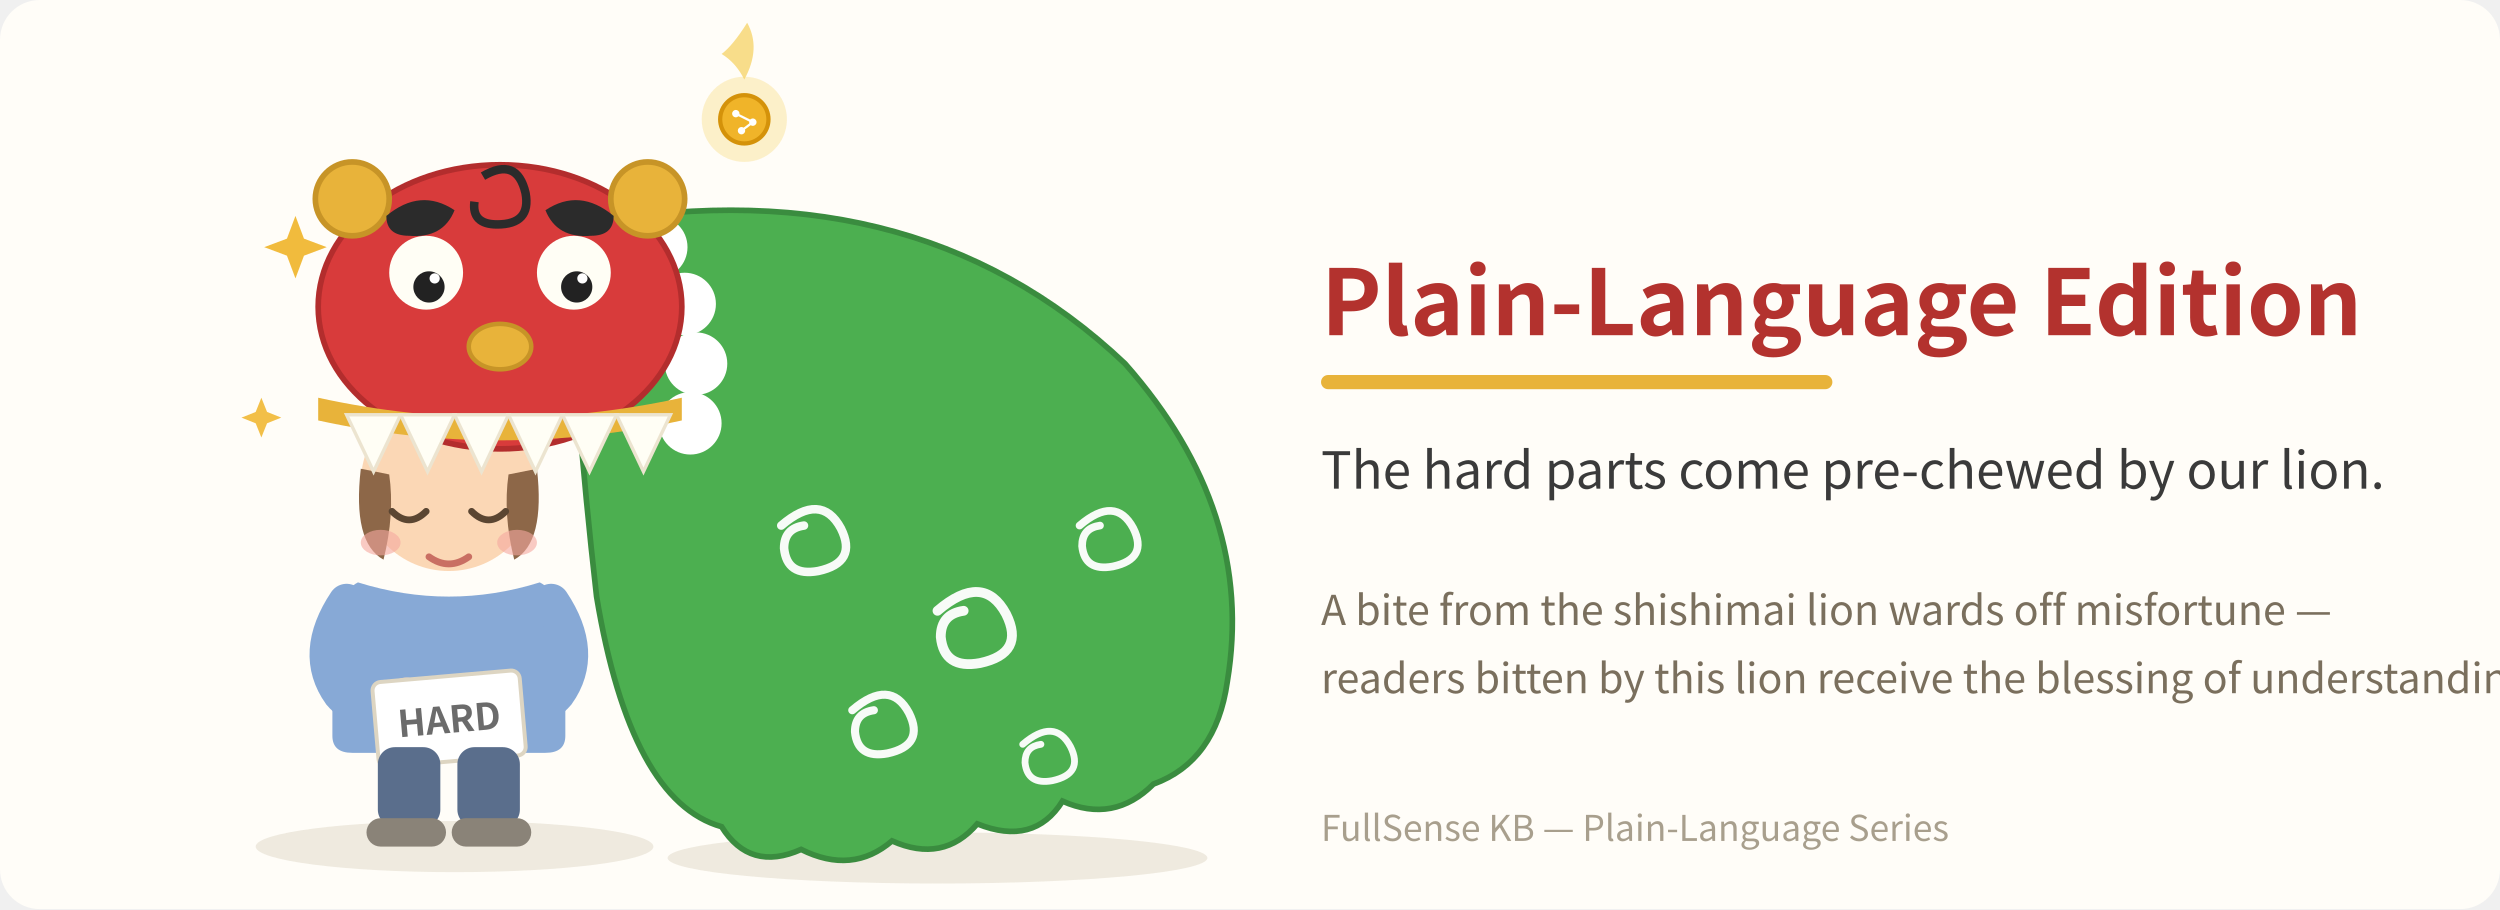
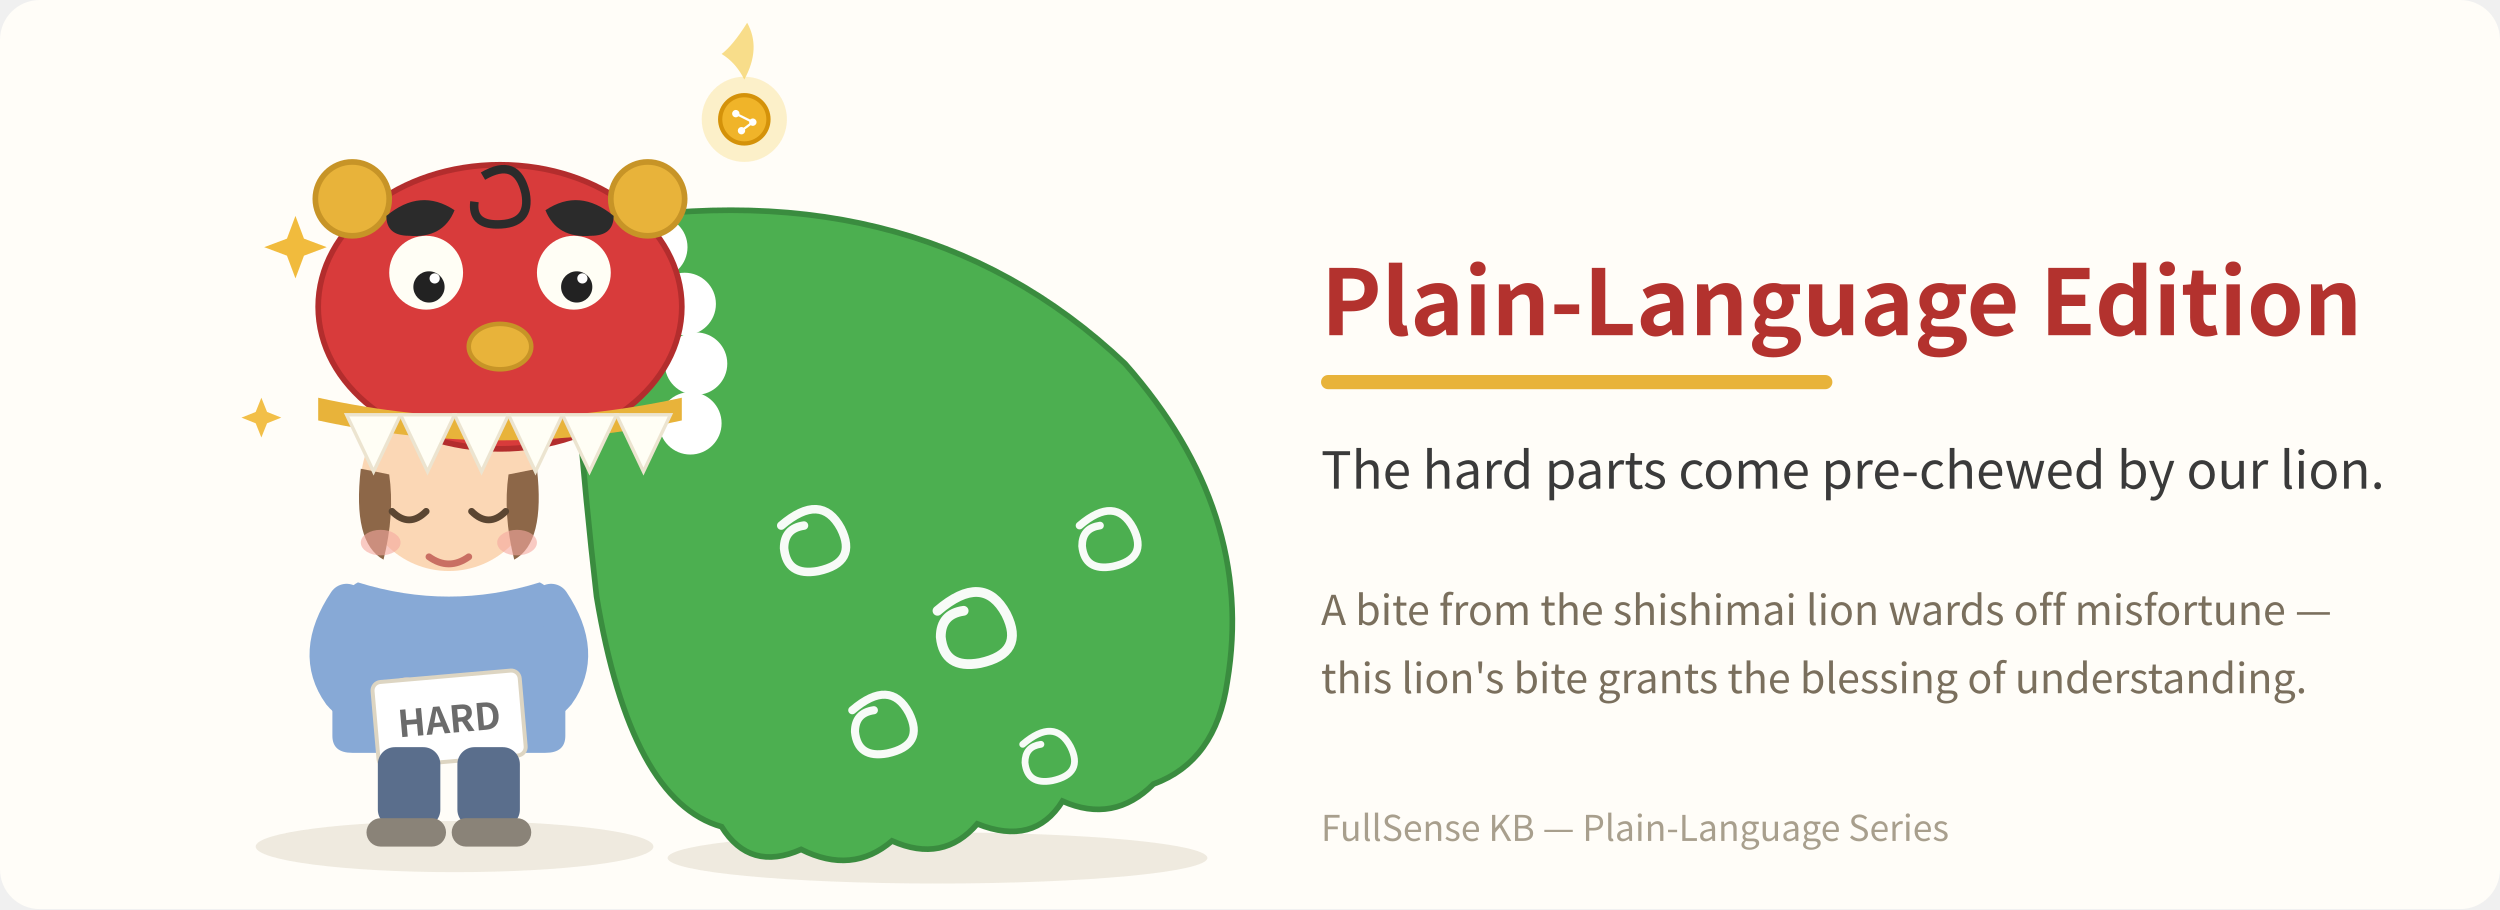
<svg xmlns="http://www.w3.org/2000/svg" viewBox="0 0 880 320" width="880" height="320" role="img">
  <rect x="0" y="0" width="880" height="320" rx="14" fill="#fffdf8" />
  <ellipse cx="160" cy="298" rx="70" ry="9" fill="#e8e2d4" opacity="0.7" />
  <ellipse cx="330" cy="302" rx="95" ry="9" fill="#e8e2d4" opacity="0.7" />
  <g>
    <circle cx="158" cy="170" r="31" fill="#fbd7b5" />
    <path d="M127 165 q-3 26 8 32 q4 -16 2 -30 Z" fill="#8d6748" />
    <path d="M189 165 q3 26 -8 32 q-4 -16 -2 -30 Z" fill="#8d6748" />
    <path d="M138 180 q6 6 12 0" stroke="#5b4632" stroke-width="2.4" fill="none" stroke-linecap="round" />
    <path d="M166 180 q6 6 12 0" stroke="#5b4632" stroke-width="2.4" fill="none" stroke-linecap="round" />
    <path d="M151 196 q7 5 14 0" stroke="#c96f63" stroke-width="2.4" fill="none" stroke-linecap="round" />
    <ellipse cx="134" cy="191" rx="7" ry="4.5" fill="#f5a8a0" opacity="0.6" />
    <ellipse cx="182" cy="191" rx="7" ry="4.5" fill="#f5a8a0" opacity="0.6" />
    <path d="M126 205 q-8 4 -9 22 l0 32 q0 6 7 6 l68 0 q7 0 7 -6 l0 -32 q-1 -18 -9 -22 q-32 10 -64 0 Z" fill="#87a9d6" />
    <path d="M122 212 q-12 18 -2 32 q6 7 14 2 l10 -14" fill="none" stroke="#87a9d6" stroke-width="13" stroke-linecap="round" />
    <path d="M194 212 q12 18 2 32 q-6 7 -14 2 l-10 -14" fill="none" stroke="#87a9d6" stroke-width="13" stroke-linecap="round" />
    <circle cx="143" cy="245" r="6.5" fill="#fbd7b5" />
    <circle cx="173" cy="245" r="6.5" fill="#fbd7b5" />
    <g transform="rotate(-5 158 252)">
      <rect x="132" y="238" width="52" height="30" rx="3" fill="#ffffff" stroke="#ddd5c2" stroke-width="1.4" />
      <text x="158" y="258" text-anchor="middle" font-family="'Hiragino Sans','Noto Sans CJK JP','Yu Gothic',Meiryo,sans-serif" font-size="13" font-weight="bold" fill="#6b6b6b">HARD</text>
    </g>
    <rect x="133" y="263" width="22" height="28" rx="6" fill="#5a6e8c" />
    <rect x="161" y="263" width="22" height="28" rx="6" fill="#5a6e8c" />
    <rect x="129" y="288" width="28" height="10" rx="5" fill="#8a8378" />
    <rect x="159" y="288" width="28" height="10" rx="5" fill="#8a8378" />
  </g>
  <path d="M200 80 Q320 56 396 128 Q442 180 432 240 q-4 28 -26 36          q-14 14 -32 6 q-10 16 -30 8 q-12 14 -30 6 q-14 12 -32 3 q-18 8 -28 -8          Q222 282 210 210 Q202 140 200 80 Z" fill="#4caf50" stroke="#3a8c3f" stroke-width="2" />
  <g transform="translate(275,185) scale(1.0)">
    <path d="M0 0 q14 -12 21 1 q6 12 -8 15 q-11 2 -12 -8 q0 -7 7 -8" stroke="#ffffff" stroke-width="3" fill="none" opacity="0.95" stroke-linecap="round" />
  </g>
  <g transform="translate(330,215) scale(1.15)">
    <path d="M0 0 q14 -12 21 1 q6 12 -8 15 q-11 2 -12 -8 q0 -7 7 -8" stroke="#ffffff" stroke-width="3" fill="none" opacity="0.95" stroke-linecap="round" />
  </g>
  <g transform="translate(380,185) scale(0.9)">
    <path d="M0 0 q14 -12 21 1 q6 12 -8 15 q-11 2 -12 -8 q0 -7 7 -8" stroke="#ffffff" stroke-width="3" fill="none" opacity="0.95" stroke-linecap="round" />
  </g>
  <g transform="translate(300,250) scale(0.95)">
    <path d="M0 0 q14 -12 21 1 q6 12 -8 15 q-11 2 -12 -8 q0 -7 7 -8" stroke="#ffffff" stroke-width="3" fill="none" opacity="0.95" stroke-linecap="round" />
  </g>
  <g transform="translate(360,262) scale(0.8)">
    <path d="M0 0 q14 -12 21 1 q6 12 -8 15 q-11 2 -12 -8 q0 -7 7 -8" stroke="#ffffff" stroke-width="3" fill="none" opacity="0.95" stroke-linecap="round" />
  </g>
  <circle cx="231" cy="87" r="11" fill="#ffffff" />
  <circle cx="241" cy="107" r="11" fill="#ffffff" />
  <circle cx="245" cy="128" r="11" fill="#ffffff" />
  <circle cx="243" cy="149" r="11" fill="#ffffff" />
  <g>
    <ellipse cx="176" cy="108" rx="64" ry="50" fill="#d83b3b" stroke="#b32d2d" stroke-width="2" />
    <circle cx="124" cy="70" r="13" fill="#e8b33a" stroke="#c79427" stroke-width="2" />
    <circle cx="228" cy="70" r="13" fill="#e8b33a" stroke="#c79427" stroke-width="2" />
    <path d="M136 76 q12 -10 24 -2 q-4 10 -16 9 q-8 0 -8 -7" fill="#2b2b2b" />
    <path d="M216 76 q-12 -10 -24 -2 q4 10 16 9 q8 0 8 -7" fill="#2b2b2b" />
    <path d="M170 62 q12 -7 15 6 q2 11 -10 11 q-9 0 -8 -8" stroke="#2b2b2b" stroke-width="3" fill="none" />
    <circle cx="150" cy="96" r="13" fill="#fffef5" />
    <circle cx="202" cy="96" r="13" fill="#fffef5" />
    <circle cx="151" cy="101" r="5.5" fill="#222" />
    <circle cx="203" cy="101" r="5.5" fill="#222" />
    <circle cx="153" cy="98" r="1.8" fill="#fff" />
    <circle cx="205" cy="98" r="1.8" fill="#fff" />
    <ellipse cx="176" cy="122" rx="11" ry="8" fill="#e8b33a" stroke="#c79427" stroke-width="1.6" />
    <path d="M112 140 q64 14 128 0 l0 8 q-64 14 -128 0 Z" fill="#e8b33a" />
    <polygon points="122,146 131.5,166 141,146" fill="#fffef5" stroke="#ece4d0" stroke-width="1.2" />
    <polygon points="141,146 150.5,166 160,146" fill="#fffef5" stroke="#ece4d0" stroke-width="1.2" />
    <polygon points="160,146 169.5,166 179,146" fill="#fffef5" stroke="#ece4d0" stroke-width="1.2" />
    <polygon points="179,146 188.5,166 198,146" fill="#fffef5" stroke="#ece4d0" stroke-width="1.2" />
    <polygon points="198,146 207.5,166 217,146" fill="#fffef5" stroke="#ece4d0" stroke-width="1.2" />
    <polygon points="217,146 226.5,166 236,146" fill="#fffef5" stroke="#ece4d0" stroke-width="1.2" />
  </g>
  <g>
    <circle cx="262" cy="42" r="15" fill="#f6d365" opacity="0.32" />
    <path d="M262 28 q6 -11 1 -20 q-5 8 -9 11 q5 3 8 9" fill="#f6d365" opacity="0.75" />
    <circle cx="262" cy="42" r="8.5" fill="#f0b429" stroke="#d4920a" stroke-width="1.5" />
    <circle cx="259" cy="40" r="1.3" fill="#fff" />
    <circle cx="265" cy="43" r="1.3" fill="#fff" />
    <circle cx="261" cy="46" r="1.3" fill="#fff" />
    <line x1="259" y1="40" x2="265" y2="43" stroke="#fff" stroke-width="0.8" />
    <line x1="265" y1="43" x2="261" y2="46" stroke="#fff" stroke-width="0.8" />
  </g>
  <polygon points="104,76 107,84 115,87 107,90 104,98 101,90 93,87 101,84" fill="#f0b429" opacity="0.9" />
  <polygon points="92,140 94,145 99,147 94,149 92,154 90,149 85,147 90,145" fill="#f0b429" opacity="0.85" />
  <g>
    <text x="465" y="118" font-family="'Hiragino Sans','Noto Sans CJK JP','Yu Gothic',Meiryo,sans-serif" font-size="32" font-weight="bold" fill="#b3322e">Plain-Language Edition</text>
    <rect x="465" y="132" width="180" height="5" rx="2.5" fill="#e8b33a" />
    <text x="465" y="172" font-family="'Hiragino Sans','Noto Sans CJK JP','Yu Gothic',Meiryo,sans-serif" font-size="18" fill="#3a3a3a">The hard parts come pre-chewed by our lion.</text>
    <text x="465" y="220" font-family="'Hiragino Sans','Noto Sans CJK JP','Yu Gothic',Meiryo,sans-serif" font-size="14.5" fill="#7a6f5d">A bite from the shishimai lion wards off misfortune —</text>
-     <text x="465" y="244" font-family="'Hiragino Sans','Noto Sans CJK JP','Yu Gothic',Meiryo,sans-serif" font-size="14.5" fill="#7a6f5d">readers bitten by this lion receive the blessing of understanding.</text>
+     <text x="465" y="244" font-family="'Hiragino Sans','Noto Sans CJK JP','Yu Gothic',Meiryo,sans-serif" font-size="14.5" fill="#7a6f5d">this lion's bite grants the blessing of understanding.</text>
    <text x="465" y="296" font-family="'Hiragino Sans','Noto Sans CJK JP','Yu Gothic',Meiryo,sans-serif" font-size="12.5" fill="#a89f8d">FullSense KB — Plain-Language Series</text>
  </g>
</svg>
